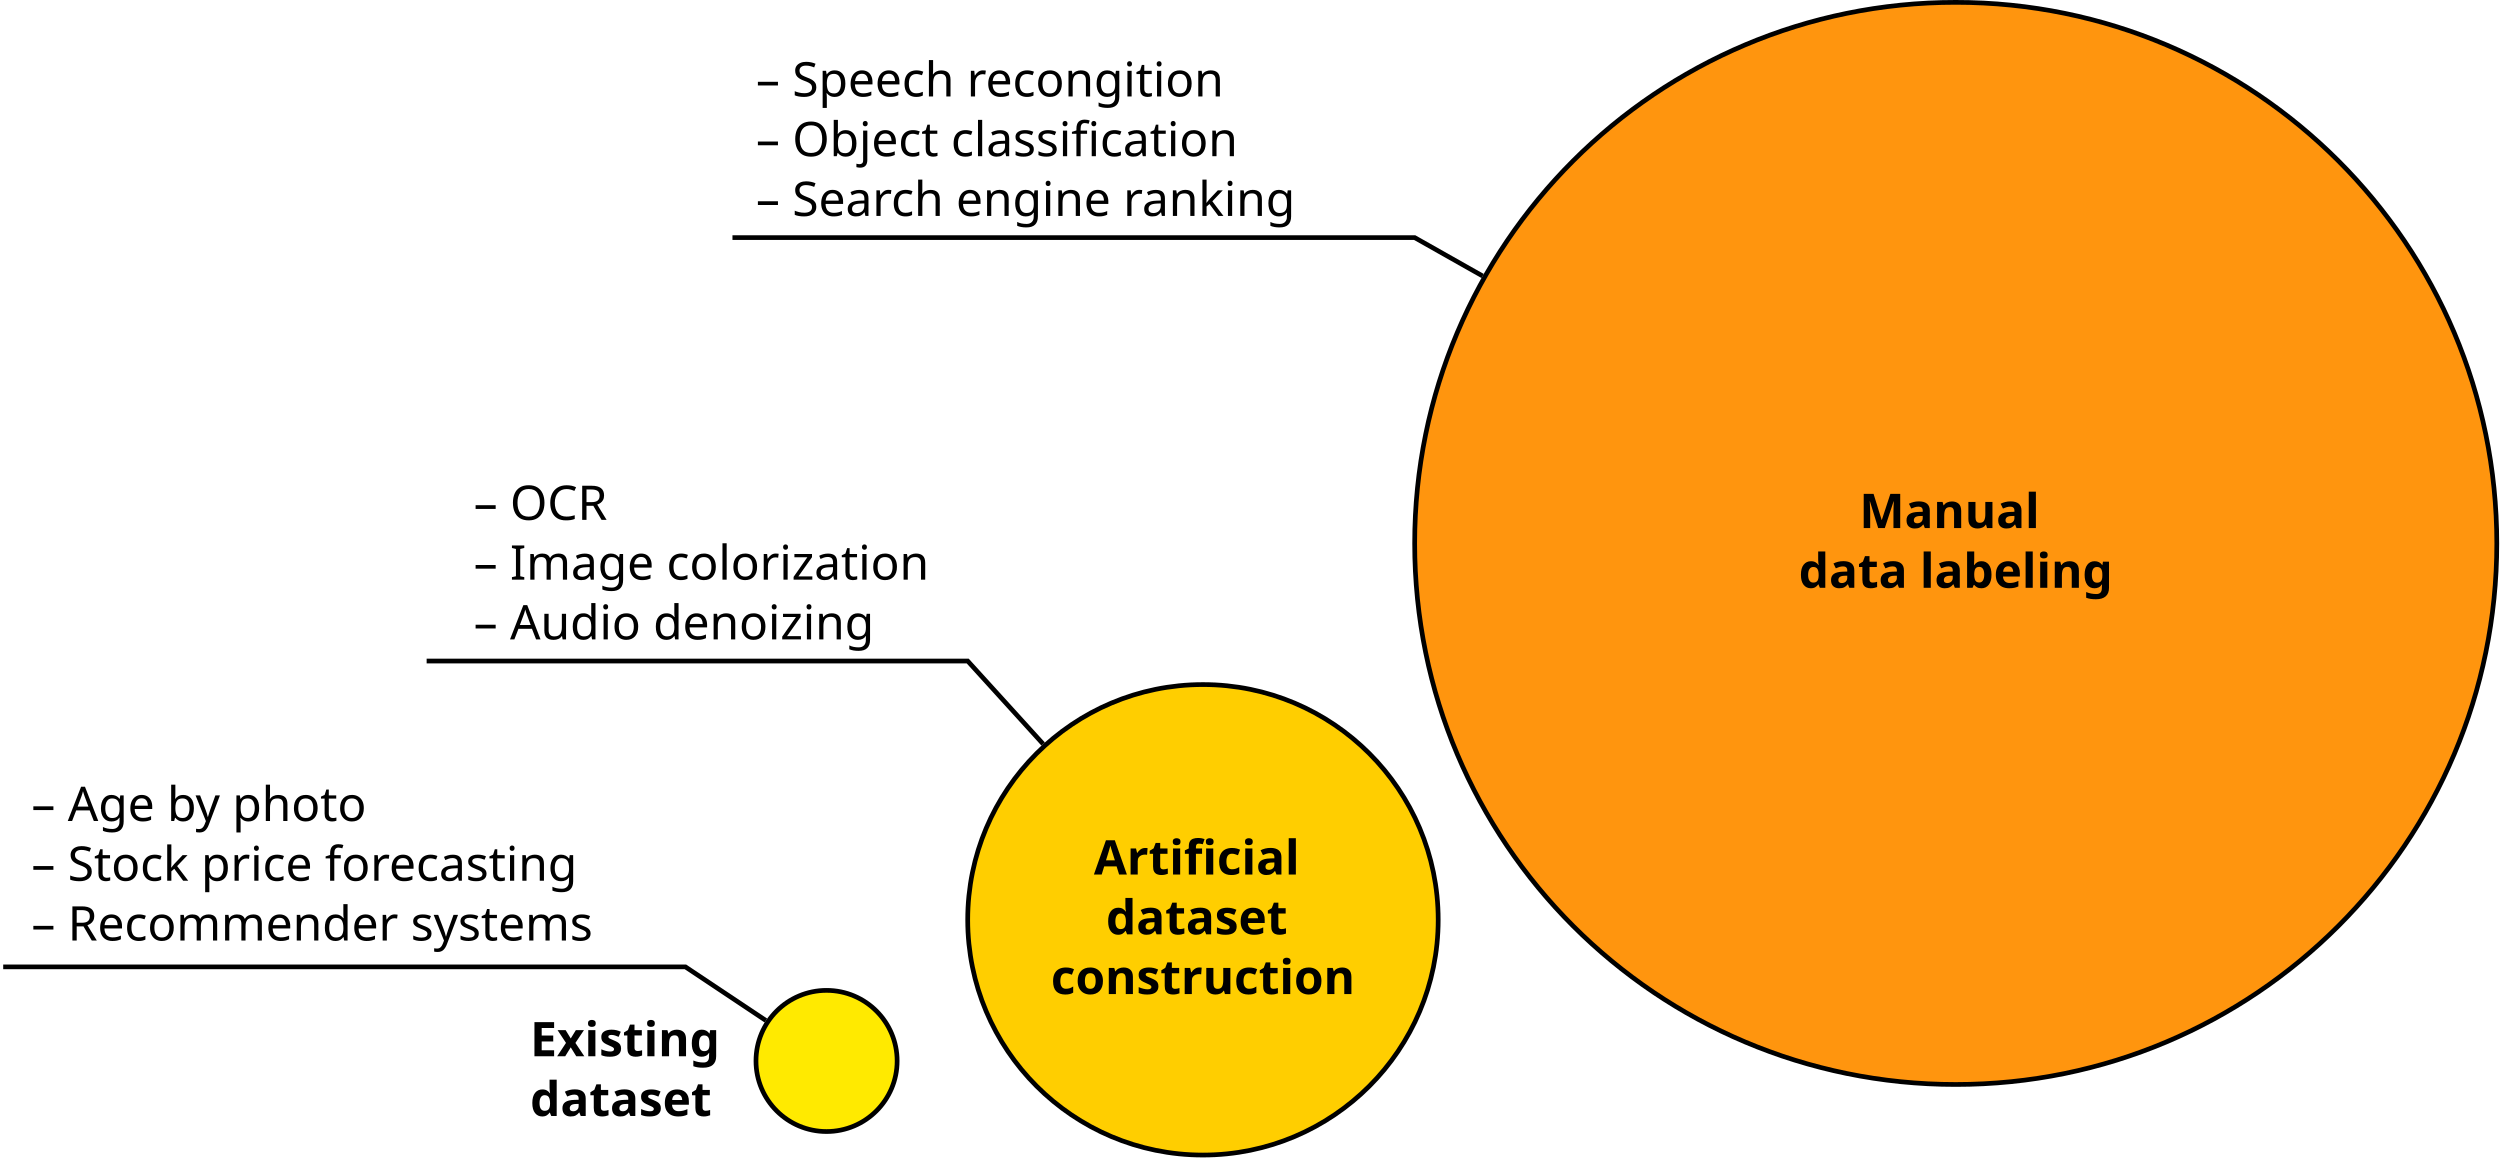
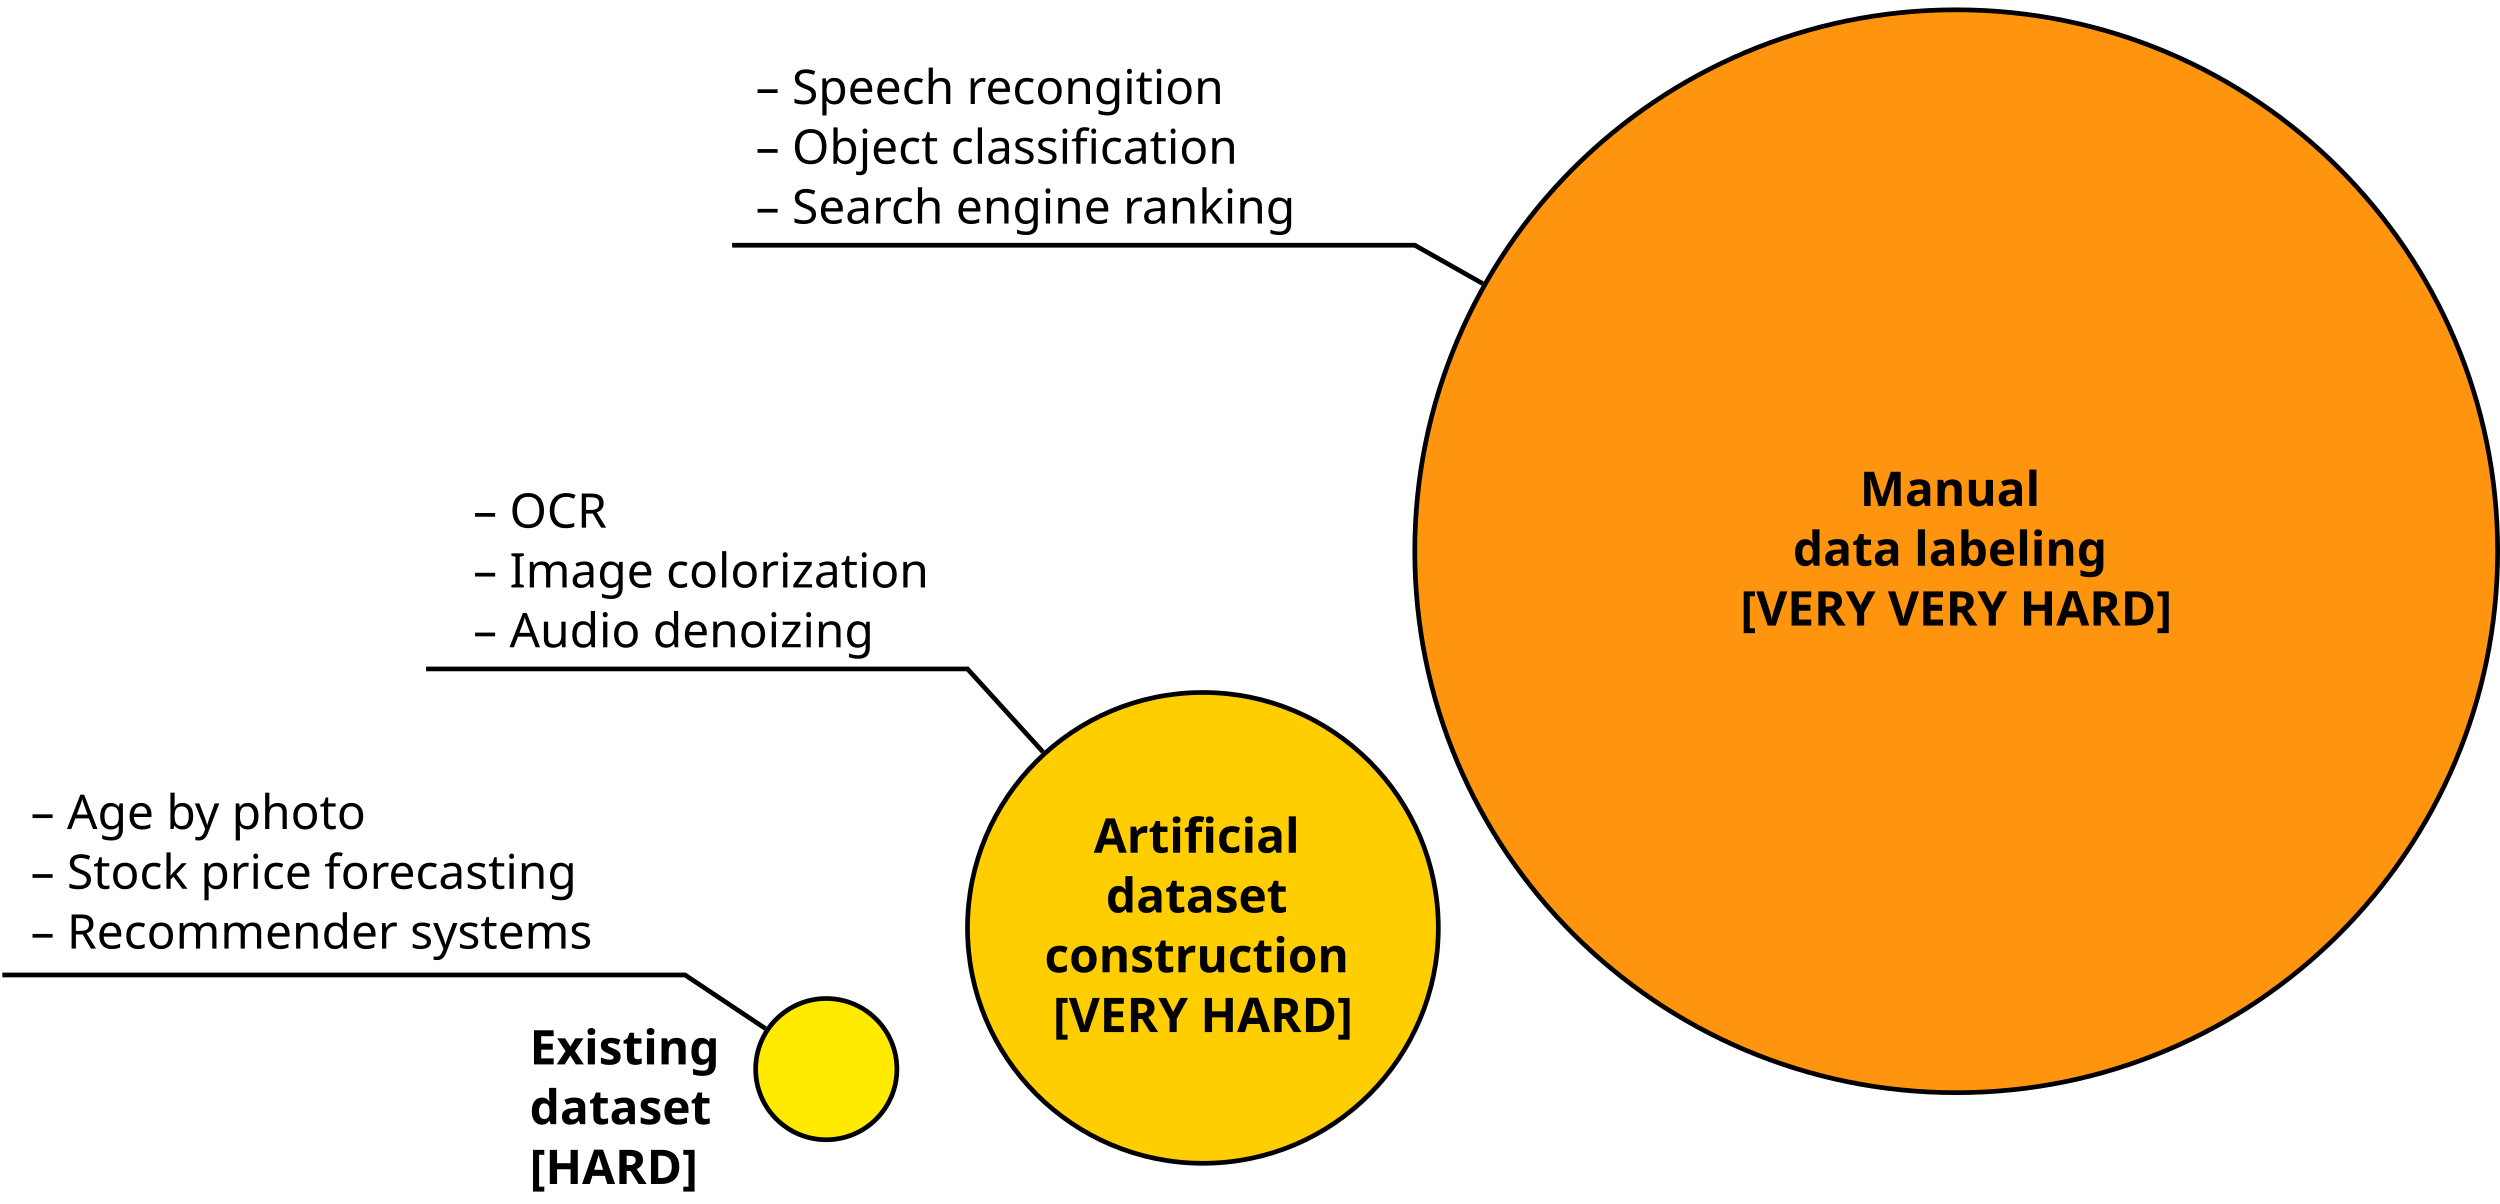
- <svg xmlns="http://www.w3.org/2000/svg" width="54cm" height="25cm" viewBox="259 439 1062 492">
+ <svg xmlns="http://www.w3.org/2000/svg" width="54cm" height="26cm" viewBox="259 439 1062 505">
  <g id="Background">
    <g>
      <ellipse style="fill: #ff950e; fill-opacity: 1; stroke-opacity: 1; stroke-width: 2; stroke: #000000" cx="1090" cy="670" rx="230" ry="230" />
-       <text font-size="20.32" style="fill: #000000; fill-opacity: 1; stroke: none;text-anchor:middle;font-family:sans-serif;font-style:normal;font-weight:700" x="1090" y="663.462">
-         <tspan x="1090" y="663.462">Manual</tspan>
-         <tspan x="1090" y="688.862">data labeling</tspan>
+       <text font-size="20.32" style="fill: #000000; fill-opacity: 1; stroke: none;text-anchor:middle;font-family:sans-serif;font-style:normal;font-weight:700" x="1090" y="650.762">
+         <tspan x="1090" y="650.762">Manual</tspan>
+         <tspan x="1090" y="676.162">data labeling</tspan>
+         <tspan x="1090" y="701.562">[VERY VERY HARD]</tspan>
      </text>
    </g>
    <g>
      <ellipse style="fill: #ffea00; fill-opacity: 1; stroke-opacity: 1; stroke-width: 2; stroke: #000000" cx="610" cy="890" rx="30" ry="30" />
      <text font-size="12.8" style="fill: #000000; fill-opacity: 1; stroke: none;text-anchor:middle;font-family:sans-serif;font-style:normal;font-weight:normal" x="610" y="893.881">
        <tspan x="610" y="893.881" />
      </text>
    </g>
    <g>
      <ellipse style="fill: #ffce00; fill-opacity: 1; stroke-opacity: 1; stroke-width: 2; stroke: #000000" cx="770" cy="830" rx="100" ry="100" />
-       <text font-size="20.32" style="fill: #000000; fill-opacity: 1; stroke: none;text-anchor:middle;font-family:sans-serif;font-style:normal;font-weight:700" x="770" y="810.762">
-         <tspan x="770" y="810.762">Artificial</tspan>
-         <tspan x="770" y="836.162">dataset</tspan>
-         <tspan x="770" y="861.562">construction</tspan>
+       <text font-size="20.32" style="fill: #000000; fill-opacity: 1; stroke: none;text-anchor:middle;font-family:sans-serif;font-style:normal;font-weight:700" x="770" y="798.062">
+         <tspan x="770" y="798.062">Artificial</tspan>
+         <tspan x="770" y="823.462">dataset</tspan>
+         <tspan x="770" y="848.862">construction</tspan>
+         <tspan x="770" y="874.262">[VERY HARD]</tspan>
      </text>
    </g>
    <text font-size="20.32" style="fill: #000000; fill-opacity: 1; stroke: none;text-anchor:start;font-family:sans-serif;font-style:normal;font-weight:700" x="484" y="888">
      <tspan x="484" y="888">Existing</tspan>
      <tspan x="484" y="913.4">dataset</tspan>
+       <tspan x="484" y="938.8">[HARD]</tspan>
    </text>
    <text font-size="20.32" style="fill: #000000; fill-opacity: 1; stroke: none;text-anchor:start;font-family:sans-serif;font-style:normal;font-weight:normal" x="272" y="788">
      <tspan x="272" y="788">– Age by photo</tspan>
      <tspan x="272" y="813.4">– Stock price forecasting</tspan>
      <tspan x="272" y="838.8">– Recommender systems</tspan>
    </text>
    <text font-size="20.32" style="fill: #000000; fill-opacity: 1; stroke: none;text-anchor:start;font-family:sans-serif;font-style:normal;font-weight:normal" x="460" y="660">
      <tspan x="460" y="660">– OCR</tspan>
      <tspan x="460" y="685.4">– Image colorization</tspan>
      <tspan x="460" y="710.8">– Audio denoizing</tspan>
    </text>
    <text font-size="20.32" style="fill: #000000; fill-opacity: 1; stroke: none;text-anchor:start;font-family:sans-serif;font-style:normal;font-weight:normal" x="580" y="480">
      <tspan x="580" y="480">– Speech recongition</tspan>
      <tspan x="580" y="505.4">– Object classification</tspan>
      <tspan x="580" y="530.8">– Search engine ranking</tspan>
    </text>
    <polyline style="fill: none; stroke-opacity: 1; stroke-width: 2; stroke: #000000" points="570,540 860,540 888.904,556.337 " />
    <polyline style="fill: none; stroke-opacity: 1; stroke-width: 2; stroke: #000000" points="440,720 670,720 702.068,755.275 " />
    <polyline style="fill: none; stroke-opacity: 1; stroke-width: 2; stroke: #000000" points="260,850 550,850 584.211,872.808 " />
  </g>
</svg>
